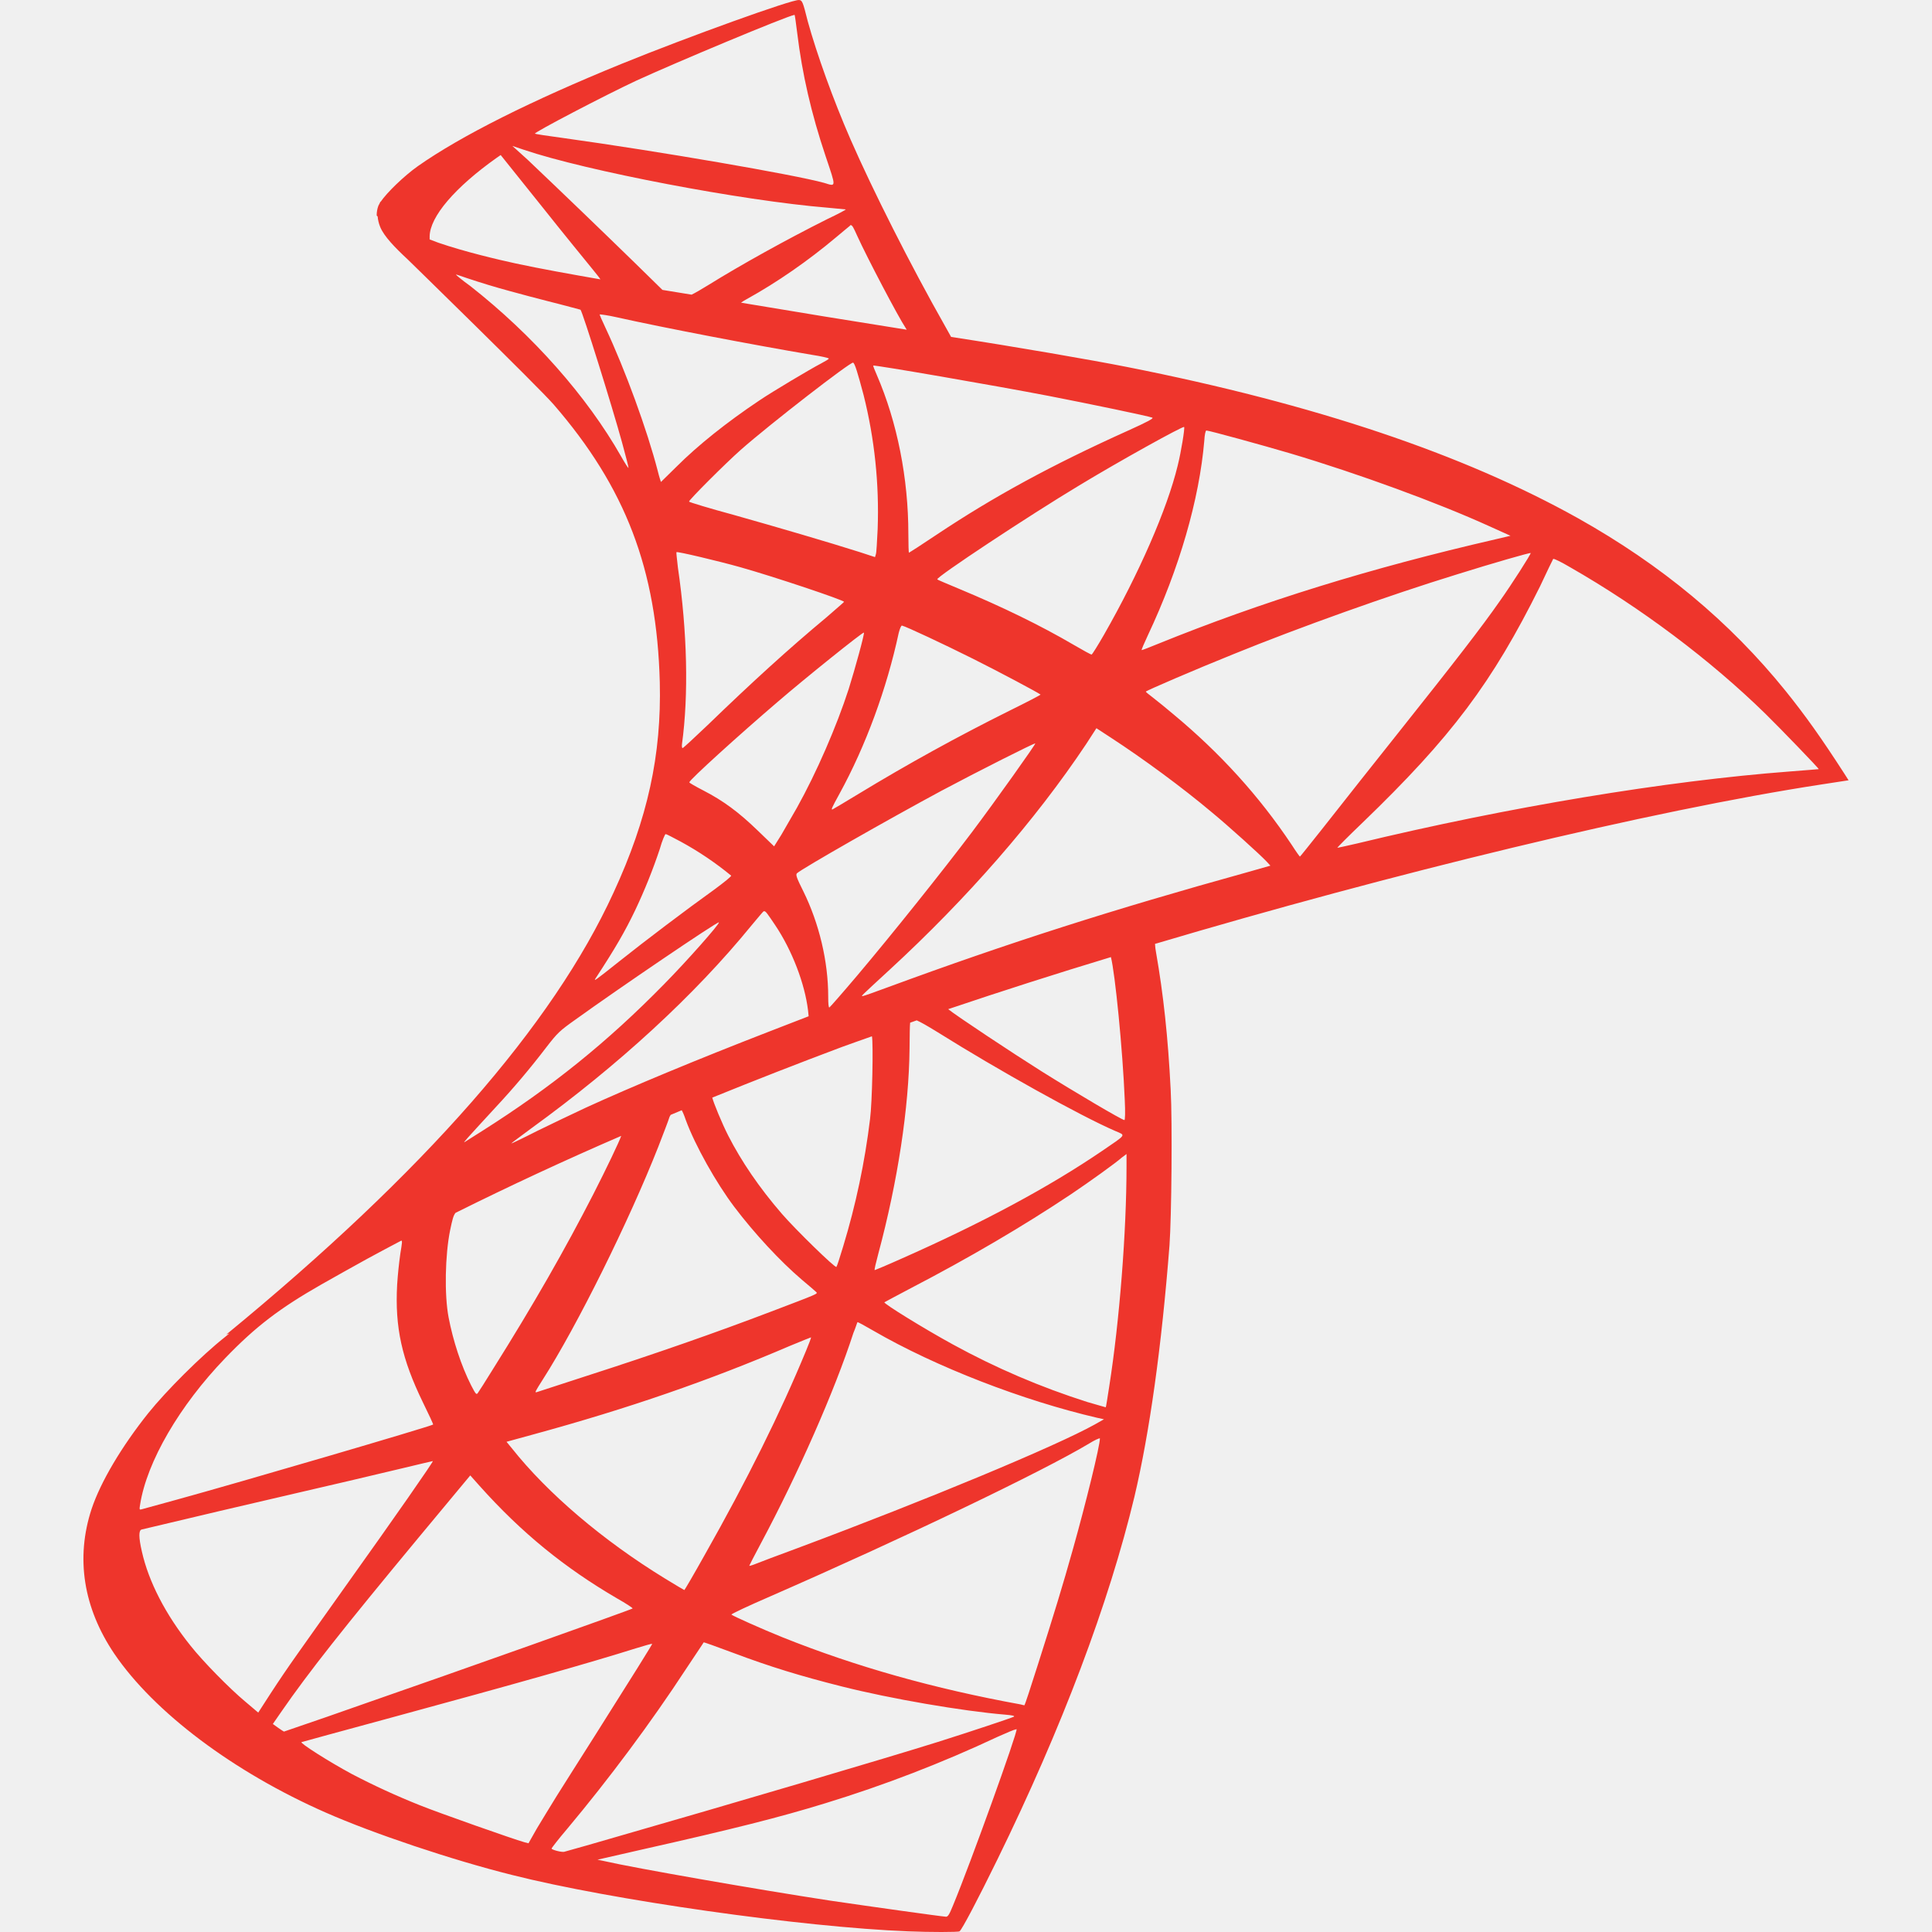
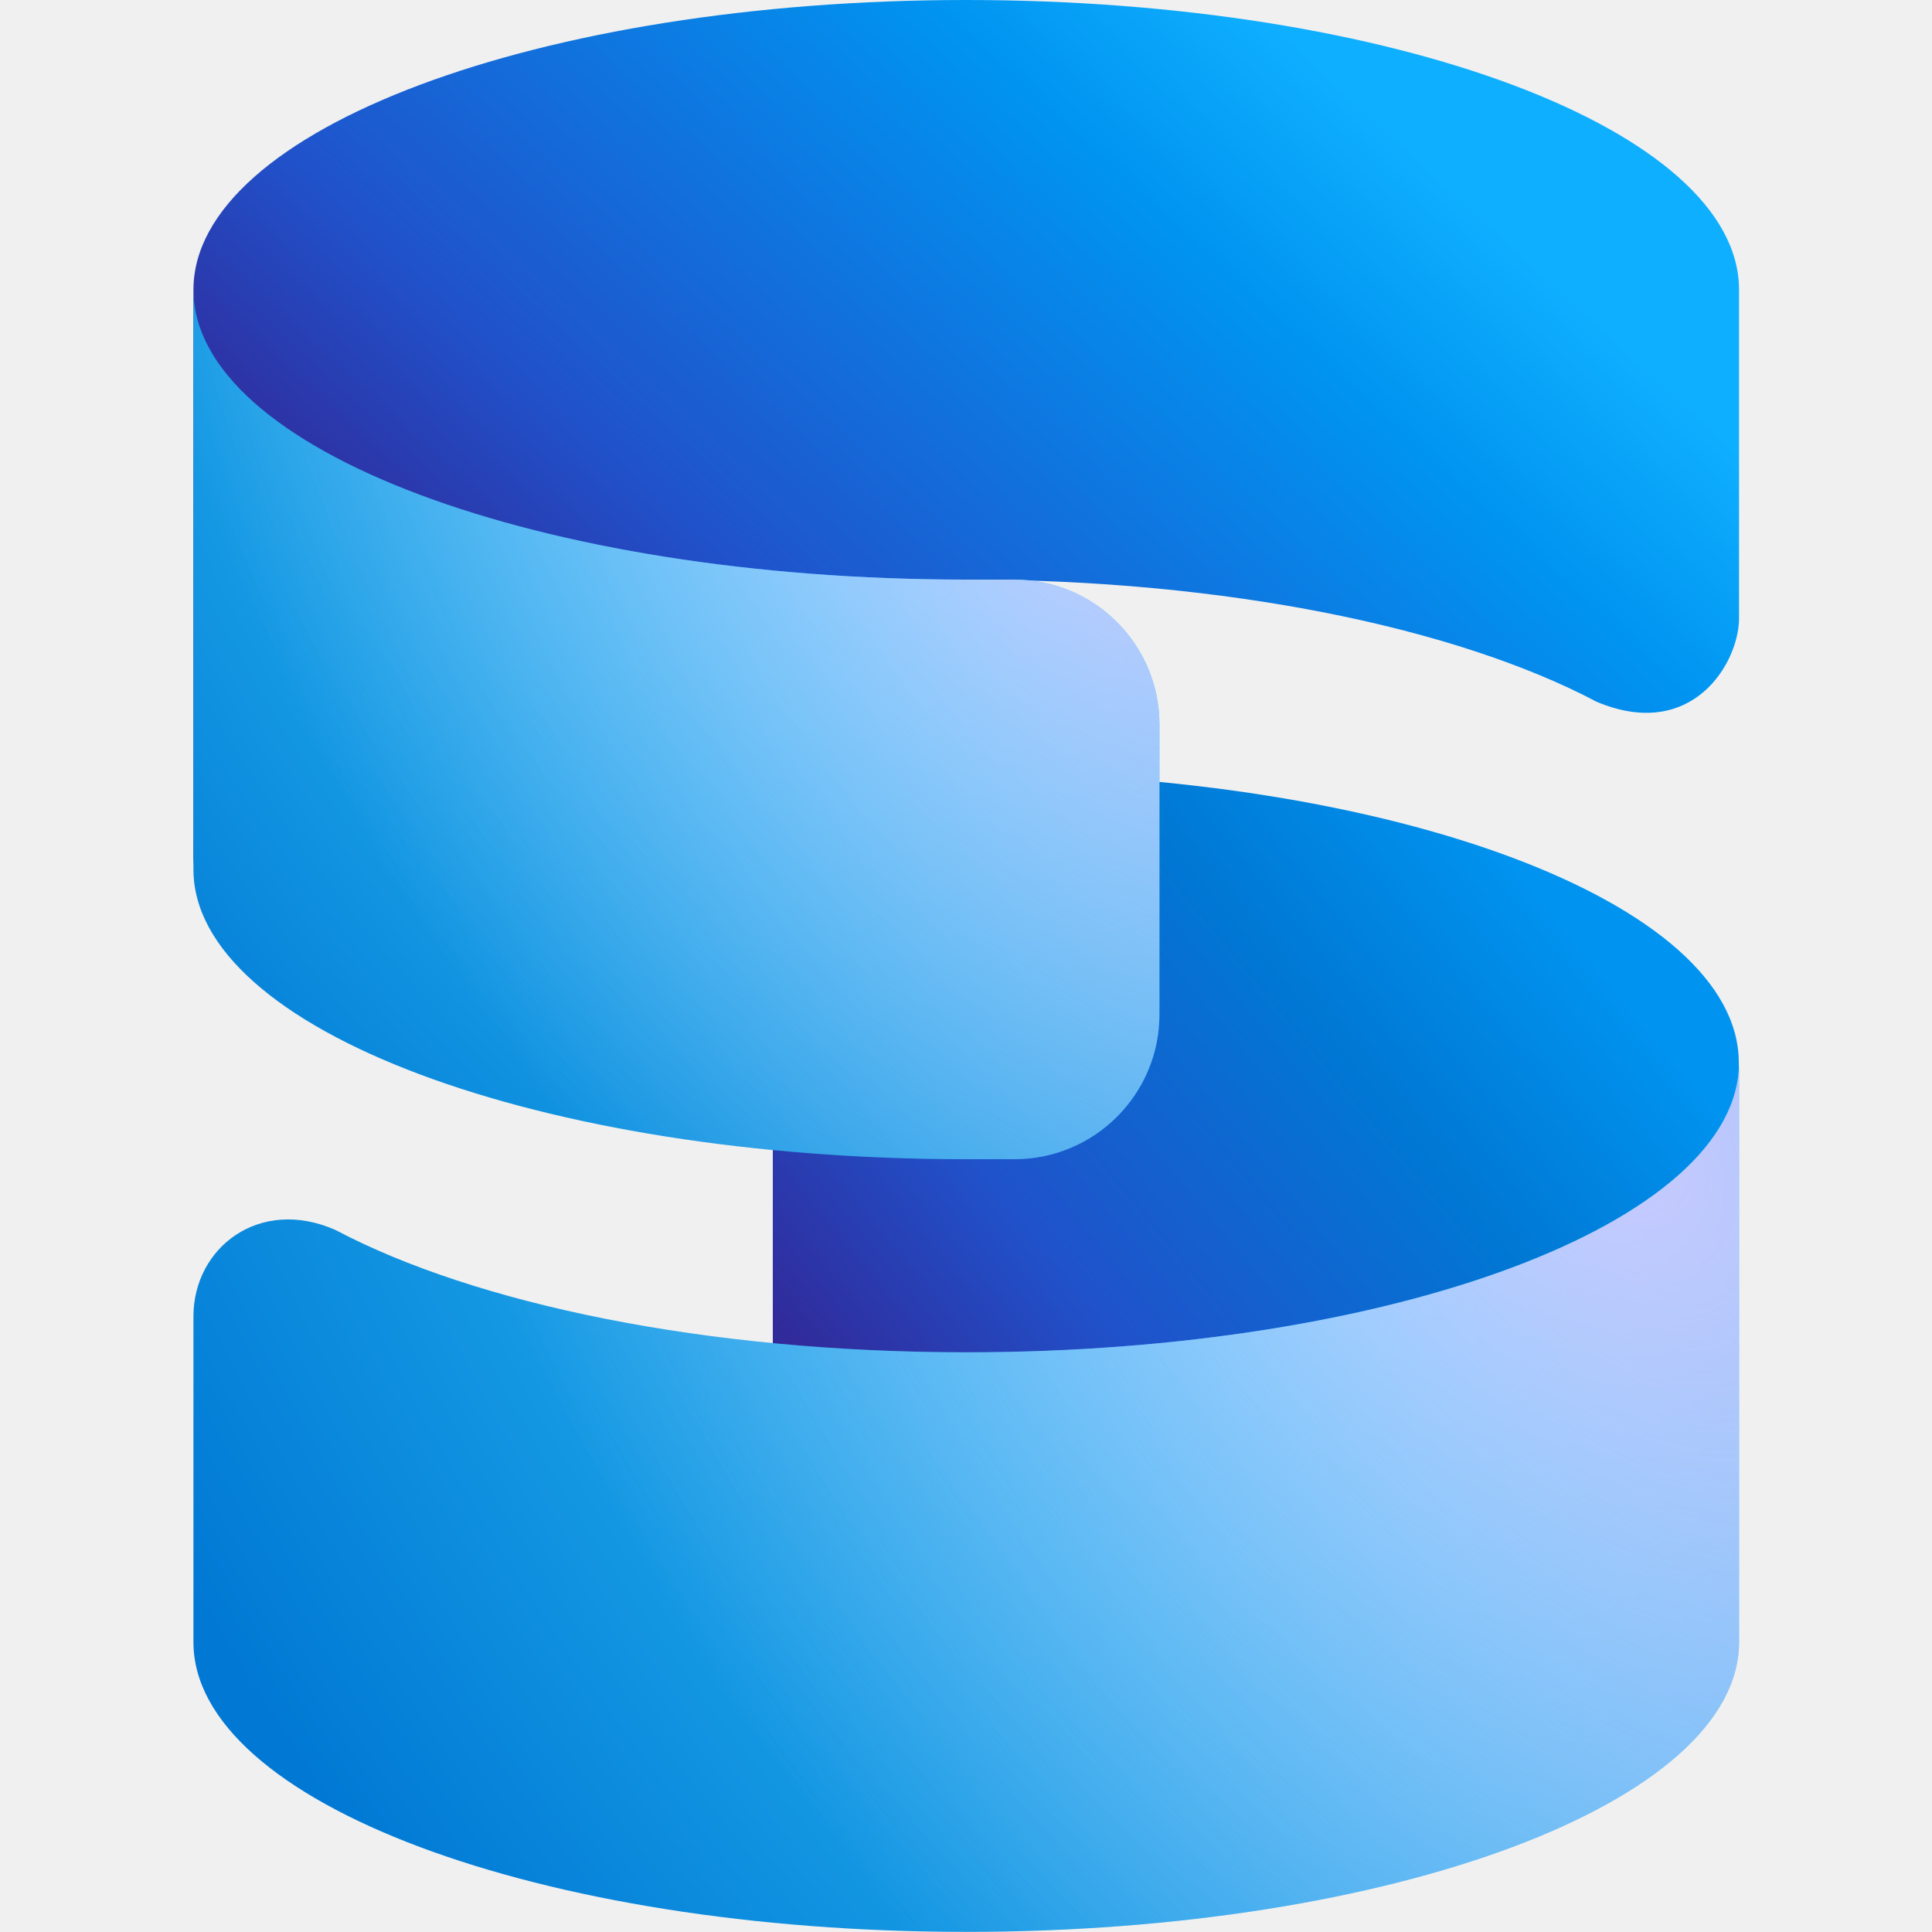
- <svg xmlns="http://www.w3.org/2000/svg" viewBox="0 0 128 128">
-   <path fill="#ee352c" d="M52.935 0v.002c-.426-.058-7.306 2.42-11.742 4.223-5.988 2.44-10.636 4.766-13.504 6.78-.926.657-2.054 1.75-2.475 2.37l-.007-.021a1.424 1.424 0 0 0-.069.148c-.022.04-.052.086-.066.12a1.812 1.812 0 0 0-.115.66l.064.06c.017.207.065.44.168.695.252.62.988 1.376 1.822 2.15 0 0 8.621 8.409 9.668 9.61 4.766 5.503 6.84 10.927 7.034 18.406.117 4.805-.796 9.03-3.063 13.932-4.03 8.796-12.535 18.504-25.652 29.276l.199-.067c-.09.072-.208.174-.295.242-1.57 1.24-3.896 3.565-5.078 5.038-1.764 2.209-3.157 4.553-3.758 6.355-1.066 3.255-.543 6.548 1.51 9.59 2.636 3.875 7.887 7.83 14.01 10.521 3.12 1.377 8.368 3.14 12.322 4.127 6.567 1.667 19.28 3.469 26.273 3.739 1.414.059 3.312.059 3.39 0 .155-.097 1.241-2.168 2.501-4.744 4.3-8.778 7.399-17.013 9.086-24.047 1.007-4.262 1.801-9.94 2.324-16.663.136-1.88.194-8.177.078-10.308-.175-3.487-.483-6.316-.968-9.086a4.17 4.17 0 0 1-.07-.573c15.578-4.628 32.768-8.821 44.187-10.568l1.764-.271-.272-.428c-1.55-2.403-2.615-3.894-3.894-5.483-3.72-4.61-8.233-8.349-13.756-11.449-7.595-4.244-17.419-7.557-29.858-10.018-2.344-.465-7.495-1.357-11.68-1.996l-.39-.699c-2.287-4.03-4.805-9.027-6.278-12.398-1.142-2.616-2.228-5.639-2.828-7.809C53.187.098 53.15.02 52.935 0Zm-.31.988h.02c.018.02.095.564.173 1.203.33 2.712.931 5.328 1.881 8.157.716 2.13.716 2.015-.117 1.763-1.976-.542-10.83-2.072-17.244-2.964-1.027-.135-1.899-.271-1.899-.291-.077-.078 4.63-2.537 6.703-3.506 2.654-1.22 9.94-4.265 10.483-4.362ZM33.947 9.67l.756.252c4.108 1.395 14.434 3.373 20.13 3.838.64.058 1.182.115 1.2.115.02.02-.52.31-1.219.639-2.75 1.376-5.775 3.061-7.867 4.36-.476.296-.912.546-1.127.648a1193.726 1193.726 0 0 1-1.932-.315l-1.824-1.787a803.536 803.536 0 0 0-7.11-6.84zm-.775.602 2.732 3.41c1.492 1.88 3.003 3.72 3.332 4.127.291.359.503.622.543.7-1.935-.337-4.006-.708-5.6-1.052-1.163-.252-3.39-.775-5.134-1.375-.18-.07-.385-.146-.58-.219v-.205c.02-1.3 1.666-3.238 4.455-5.213zm23.173 4.646c.015-.007.03-.006.04.004.077 0 .172.172.404.695.66 1.453 2.715 5.367 3.219 6.123l.064.104a1193.726 1193.726 0 0 1-10.977-1.79 2.86 2.86 0 0 1 .372-.232c2.035-1.124 4.088-2.557 5.91-4.088.445-.368.851-.715.93-.773a.097.097 0 0 1 .038-.043zm-26.138 3.275c.019-.018.329.1.736.235a50.336 50.336 0 0 0 2.81.851 142.909 142.909 0 0 0 2.557.678c1.162.29 2.132.563 2.15.563.137.136 2.094 6.394 2.753 8.797.252.91.446 1.685.427 1.685-.02.02-.234-.31-.486-.756-2.267-3.99-5.851-8.04-9.998-11.297-.542-.387-.95-.736-.95-.756zm9.513 2.618c0 .038 0 .02.02.02.098 0 .524.057 1.047.173 3.293.736 9.203 1.86 12.98 2.5.64.097 1.143.214 1.143.252 0 .04-.23.175-.522.33-.64.33-3.217 1.86-4.07 2.44-2.15 1.435-4.087 2.983-5.482 4.378a79.99 79.99 0 0 1-1.047 1.028s-.115-.33-.213-.737c-.697-2.694-2.15-6.684-3.469-9.494-.213-.445-.387-.852-.387-.89zm16.8 3.215c.115.04.31.699.697 2.152a31.732 31.732 0 0 1 .93 8.873c-.04.814-.079 1.57-.118 1.668l-.057.191-1.007-.33c-2.073-.658-5.444-1.645-8.33-2.459-1.648-.446-2.985-.852-2.985-.89 0-.117 2.403-2.52 3.43-3.43 1.956-1.725 7.264-5.832 7.44-5.775zm1.335.195c.058-.058 8.024 1.316 11.647 2.014 2.694.523 6.607 1.338 6.84 1.435.115.04-.291.269-1.59.852-5.115 2.305-8.914 4.38-12.692 6.898-.988.66-1.822 1.201-1.84 1.201-.02 0-.039-.562-.039-1.24 0-3.681-.734-7.401-2.091-10.54-.136-.31-.254-.601-.235-.62zm20.596 4.068c.058.057-.193 1.629-.426 2.559-.698 2.887-2.576 7.17-4.88 11.2-.409.716-.778 1.297-.817 1.316-.038.02-.558-.273-1.16-.622-2.247-1.318-4.806-2.555-7.596-3.718-.775-.33-1.454-.601-1.473-.641-.136-.115 6.104-4.242 9.397-6.219 2.617-1.589 6.879-3.952 6.955-3.875zm1.475.233c.174 0 3.7.968 5.54 1.511 4.554 1.356 9.784 3.275 13.194 4.825l1.414.638-.986.233c-8.33 1.918-15.463 4.129-22.342 6.918-.562.233-1.066.425-1.104.425-.039 0 .157-.444.409-.986 2.073-4.399 3.408-8.991 3.738-12.906.019-.368.079-.658.137-.658zm-35.11 8.06c.058-.058 2.751.582 4.205.989 2.21.62 6.899 2.19 6.899 2.304 0 .02-.525.466-1.145 1.008-2.538 2.112-4.98 4.341-7.906 7.17-.871.833-1.606 1.51-1.645 1.51-.04 0-.059-.115-.04-.27.445-3.255.35-7.44-.27-11.683-.06-.543-.117-1.009-.098-1.028zm56.596.059c.038.039-1.24 2.052-2.055 3.195-1.162 1.667-2.867 3.877-6.722 8.72a1289.46 1289.46 0 0 0-5.076 6.413c-.775.969-1.415 1.783-1.436 1.783-.018 0-.27-.35-.541-.775-2.17-3.256-4.767-6.103-7.848-8.66a44.534 44.534 0 0 0-1.431-1.164c-.214-.155-.39-.31-.39-.33 0-.057 3.294-1.472 5.794-2.479 4.38-1.783 10.345-3.913 14.822-5.29 2.344-.735 4.844-1.452 4.883-1.413zm1.492.387c.077-.02.543.214 1.104.543 4.709 2.693 9.32 6.162 12.963 9.726 1.027 1.008 3.564 3.641 3.525 3.66 0 0-.891.08-1.937.157-8.157.62-18.6 2.343-28.635 4.765-.68.155-1.28.291-1.319.291-.038 0 .716-.756 1.666-1.666 5.89-5.677 8.583-9.261 11.76-15.656.446-.948.834-1.762.873-1.82zm-43.148 4.418c.27.058 2.788 1.239 4.687 2.189 1.744.871 4.361 2.266 4.496 2.383.02.019-.91.503-2.054 1.066a135.033 135.033 0 0 0-10.018 5.522c-.93.562-1.704 1.027-1.723 1.027-.078 0-.058-.078.465-1.027 1.744-3.177 3.14-6.975 3.934-10.676.077-.29.155-.484.213-.484zm-2.52.464c.058.058-.6 2.442-1.008 3.74-.795 2.46-2.131 5.54-3.43 7.866-.31.542-.775 1.338-1.027 1.783l-.484.774-1.084-1.045c-1.26-1.22-2.287-1.978-3.604-2.657-.524-.27-.93-.502-.93-.54 0-.156 3.314-3.159 5.852-5.329 1.82-1.57 5.657-4.65 5.715-4.592zm15.404 6.336.95.62c2.17 1.414 4.726 3.295 6.683 4.94 1.104.91 3.235 2.83 3.662 3.294l.233.252-1.57.447c-8.874 2.46-15.733 4.649-23.735 7.594-.892.33-1.647.6-1.705.6-.116 0-.213.096 1.783-1.745 5.115-4.707 9.65-9.898 13.022-14.955zm-4.05 1.008c.04.04-2.614 3.777-4.203 5.889-1.9 2.519-5.272 6.743-7.598 9.494-.968 1.144-1.8 2.092-1.84 2.111-.058.02-.078-.27-.078-.716 0-2.344-.599-4.844-1.645-6.975-.446-.891-.523-1.104-.425-1.201.368-.33 6.004-3.545 9.568-5.463 2.404-1.28 6.163-3.177 6.22-3.139zM44.1 55.26c.057 0 .502.233 1.007.504a21.28 21.28 0 0 1 3.332 2.248c.04.038-.464.446-1.123.93-1.84 1.317-4.63 3.43-6.258 4.728-1.705 1.356-1.763 1.394-1.57 1.104 1.28-1.957 1.92-3.062 2.598-4.477a36.066 36.066 0 0 0 1.627-4.05c.155-.56.347-.987.386-.987zm6.53 5.113c.097-.018.213.157.735.932 1.104 1.647 1.957 3.857 2.17 5.639l.039.386-2.654 1.028c-4.747 1.84-9.126 3.662-12.09 5.02a217.067 217.067 0 0 0-3.237 1.548c-.95.484-1.724.853-1.724.834 0-.02.6-.465 1.336-1.008 5.794-4.204 10.813-8.816 14.572-13.427.407-.484.775-.93.813-.95zm-3.003.737v.002c.078.077-2.132 2.576-3.643 4.107-3.74 3.816-7.441 6.801-12.033 9.707-.582.368-1.104.697-1.162.735-.135.078.038-.116 2.054-2.305a52.694 52.694 0 0 0 3.352-3.97c.736-.95.871-1.086 1.937-1.84 2.85-2.056 9.418-6.513 9.495-6.436zm25.974 2.3c.274 1.057.78 6.126.918 9.481.04.795.019 1.318-.021 1.318-.154 0-3.273-1.84-5.5-3.236-1.93-1.215-5.579-3.634-6.18-4.113a358.495 358.495 0 0 1 10.783-3.45zm-12.867 4.192c.254.11.635.32 1.404.795 3.991 2.5 9.418 5.522 11.743 6.53.716.31.793.193-.854 1.318-3.526 2.402-7.924 4.765-13.31 7.148-.95.426-1.745.756-1.764.756-.04 0 .077-.486.232-1.067 1.297-4.825 2.036-9.705 2.075-13.619.01-.977.014-1.46.039-1.707l.435-.154zm-2.965 1.055c.094.476.021 4.368-.127 5.494a49.361 49.361 0 0 1-1.78 8.428c-.214.717-.41 1.319-.448 1.357-.078.097-2.732-2.5-3.604-3.508-1.51-1.744-2.692-3.486-3.564-5.191-.404-.79-.987-2.205-1.055-2.518a345.346 345.346 0 0 1 8.592-3.355c.617-.232 1.343-.473 1.986-.707zm-12.603 4.9c.047.069.163.327.271.652.62 1.685 2.013 4.165 3.215 5.754 1.318 1.744 3.043 3.605 4.477 4.825.465.387.89.756.949.814.116.117.155.097-3.004 1.299-3.66 1.395-7.652 2.79-12.225 4.262a609.84 609.84 0 0 0-3.275 1.066c-.175.058-.114-.04.389-.834 2.267-3.544 5.714-10.5 7.652-15.422.33-.853.659-1.706.717-1.9.027-.095.066-.15.103-.211l.73-.305zm-4.01 1.7c-.132.39-.973 2.151-1.842 3.853-1.88 3.663-3.933 7.267-6.684 11.646-.466.755-.91 1.453-.97 1.53-.096.136-.135.098-.446-.502-.659-1.3-1.2-2.965-1.492-4.496-.29-1.511-.232-4.146.098-5.774.15-.717.216-.987.36-1.16a225.041 225.041 0 0 1 10.976-5.098zm33.479 1.2v.813c0 4.321-.465 10.25-1.143 14.57-.116.756-.213 1.377-.232 1.397 0 0-.563-.156-1.221-.35a49.985 49.985 0 0 1-8.912-3.816c-1.88-1.027-4.61-2.714-4.533-2.791.019-.02.832-.445 1.78-.95 3.799-1.975 7.441-4.107 10.6-6.22 1.182-.794 2.963-2.071 3.35-2.42zm-48.048 5.737c.074.004.052.163-.062.851a27.507 27.507 0 0 0-.213 2.07c-.155 2.83.31 4.925 1.705 7.792.388.794.698 1.453.678 1.472-.135.117-12.962 3.875-16.992 4.979-1.201.33-2.247.62-2.325.639-.136.04-.155.021-.097-.309.446-2.848 2.617-6.568 5.64-9.707 2.014-2.093 3.622-3.314 6.373-4.883.921-.524 2.066-1.163 3.057-1.71.737-.401 1.484-.799 2.236-1.194zm30.221 5.404h.002c.02-.02.483.232 1.045.56 4.147 2.404 9.921 4.633 14.842 5.776l.445.096-.619.35c-2.576 1.433-11.045 4.96-19.705 8.195-1.26.465-2.498.93-2.73 1.027-.233.097-.448.155-.448.135 0-.02.35-.698.795-1.531 2.422-4.534 4.863-10.055 6.104-13.891.155-.368.25-.697.27-.717zm-3.08 1.006h.002c.02.02-.136.428-.33.893-1.686 4.088-3.895 8.545-6.724 13.543-.716 1.28-1.317 2.306-1.336 2.306-.02 0-.601-.35-1.3-.775-4.106-2.52-7.75-5.62-10.132-8.623l-.35-.426 1.764-.484c6.316-1.724 11.684-3.584 17.012-5.87.756-.31 1.375-.564 1.394-.564zm19.143 6.686c.02.446-.967 4.437-1.781 7.324-.678 2.422-1.26 4.32-2.327 7.672-.464 1.474-.87 2.693-.89 2.693-.02 0-.135-.018-.252-.056-5.754-1.047-10.908-2.501-15.752-4.438-1.356-.543-3.293-1.415-3.41-1.512-.038-.039 1.124-.581 2.597-1.22 8.816-3.856 17.96-8.235 21.1-10.114.368-.233.657-.35.715-.35zM28.677 96.8c.04.04-2.423 3.585-5.87 8.41-1.203 1.686-2.597 3.661-3.12 4.397a77.468 77.468 0 0 0-1.764 2.596l-.814 1.261-.871-.738c-1.027-.853-2.809-2.673-3.604-3.68-1.666-2.073-2.791-4.264-3.236-6.26-.214-.93-.214-1.394-.02-1.45a1459.308 1459.308 0 0 1 10.31-2.424 861.655 861.655 0 0 0 6.935-1.627c1.124-.271 2.035-.485 2.054-.485zm2.479.95.621.697c2.79 3.12 5.637 5.425 9.086 7.44.62.35 1.086.659 1.047.679-.135.096-11.974 4.3-17.457 6.2a462.503 462.503 0 0 1-5.639 1.956c-.019 0-.194-.117-.387-.252l-.35-.252.563-.814c1.82-2.635 4.107-5.521 9.086-11.528zm15.463 11.062c.019-.02.87.29 1.918.68 2.519.949 4.513 1.55 7.187 2.228 3.294.833 8.061 1.646 10.872 1.88.426.037.657.076.58.134-.136.077-2.985 1.028-5.077 1.686-3.333 1.047-13.504 4.05-21.797 6.433a218.736 218.736 0 0 1-2.925.834c-.194.038-.834-.138-.834-.215 0-.038.465-.638 1.027-1.297 2.79-3.333 5.561-7.054 7.867-10.58.64-.969 1.182-1.764 1.182-1.783zm-3.412.098h.002c.019.02-1.357 2.227-3.76 6.025-1.026 1.608-2.17 3.432-2.576 4.07-.388.62-.971 1.59-1.3 2.131l-.56.987-.29-.076c-.699-.195-5.601-1.919-6.9-2.442a48.226 48.226 0 0 1-4.513-2.072c-1.55-.834-3.487-2.074-3.332-2.113.038-.02 2.692-.736 5.889-1.608 8.485-2.306 13.194-3.642 16.275-4.611.562-.175 1.046-.311 1.065-.291zm24.123 5.656h.021c.077.195-3.063 8.913-4.207 11.664-.25.62-.348.776-.484.756-.33-.02-4.881-.657-7.652-1.064-4.824-.736-12.925-2.15-14.958-2.616l-.464-.097 2.886-.659c6.2-1.395 9.184-2.15 12.207-3.08a86.251 86.251 0 0 0 11.413-4.4c.6-.27 1.102-.483 1.238-.502z" />
+ <svg xmlns="http://www.w3.org/2000/svg" width="16" height="16" viewBox="0 0 16 16" fill="none">
+   <g clip-path="url(#clip0_6680_19785)">
+     <mask id="mask0_6680_19785" style="mask-type:luminance" maskUnits="userSpaceOnUse" x="0" y="0" width="16" height="16">
+       <path d="M16 0H0V16H16V0Z" fill="white" />
+     </mask>
+     <g mask="url(#mask0_6680_19785)">
+       <path d="M8 11.2C11.535 11.2 14.4 12.275 14.4 13.6V8.8C14.4 7.475 11.535 6.4 8 6.4H6.4V11.2H8Z" fill="url(#paint0_linear_6680_19785)" />
+       <path d="M14.402 8.799C14.402 10.124 11.536 11.199 8.002 11.199C5.846 11.199 3.939 10.799 2.78 10.187C2.152 9.908 1.602 10.33 1.602 10.902V13.599C1.602 14.924 4.467 15.999 8.002 15.999C11.536 15.999 14.402 14.924 14.402 13.599V8.799Z" fill="url(#paint1_radial_6680_19785)" />
+       <path d="M14.402 8.799C14.402 10.124 11.536 11.199 8.002 11.199C5.846 11.199 3.939 10.799 2.78 10.187C2.152 9.908 1.602 10.33 1.602 10.902V13.599C1.602 14.924 4.467 15.999 8.002 15.999C11.536 15.999 14.402 14.924 14.402 13.599V8.799Z" fill="url(#paint2_radial_6680_19785)" />
+       <path d="M8.002 0C11.536 0 14.402 1.075 14.402 2.4V5.119C14.402 5.491 14.014 6.144 13.223 5.812C12.063 5.199 10.157 4.8 8.002 4.8C4.467 4.8 1.602 5.875 1.602 7.2V2.4C1.602 1.075 4.467 0 8.002 0Z" fill="url(#paint3_linear_6680_19785)" />
+       <path d="M8.002 4.8C4.467 4.8 1.602 3.726 1.602 2.4V7.2C1.602 8.526 4.467 9.6 8.002 9.6H8.402C9.064 9.6 9.602 9.063 9.602 8.4V6C9.602 5.338 9.064 4.8 8.402 4.8H8.002Z" fill="url(#paint4_radial_6680_19785)" />
+       <path d="M8.002 4.8C4.467 4.8 1.602 3.726 1.602 2.4V7.2C1.602 8.526 4.467 9.6 8.002 9.6H8.402C9.064 9.6 9.602 9.063 9.602 8.4V6C9.602 5.338 9.064 4.8 8.402 4.8H8.002Z" fill="url(#paint5_radial_6680_19785)" />
+     </g>
+   </g>
+   <defs>
+     <linearGradient id="paint0_linear_6680_19785" x1="12" y1="6.4" x2="5.312" y2="11.94" gradientUnits="userSpaceOnUse">
+       <stop stop-color="#0094F0" />
+       <stop offset="0.243" stop-color="#0078D4" />
+       <stop offset="0.584" stop-color="#2052CB" />
+       <stop offset="0.831" stop-color="#312A9A" />
+     </linearGradient>
+     <radialGradient id="paint1_radial_6680_19785" cx="0" cy="0" r="1" gradientUnits="userSpaceOnUse" gradientTransform="translate(11.2015 9.84886) rotate(143.591) scale(9.94036 17.6717)">
+       <stop stop-color="#3BD5FF" />
+       <stop offset="1" stop-color="#0078D4" />
+     </radialGradient>
+     <radialGradient id="paint2_radial_6680_19785" cx="0" cy="0" r="1" gradientUnits="userSpaceOnUse" gradientTransform="translate(13.2015 9.19881) rotate(146.31) scale(8.65332 14.5987)">
+       <stop stop-color="#DECBFF" stop-opacity="0.9" />
+       <stop offset="1" stop-color="#DECBFF" stop-opacity="0" />
+     </radialGradient>
+     <linearGradient id="paint3_linear_6680_19785" x1="10.802" y1="0.4" x2="3.225" y2="8.65" gradientUnits="userSpaceOnUse">
+       <stop stop-color="#0FAFFF" />
+       <stop offset="0.163" stop-color="#0094F0" />
+       <stop offset="0.564" stop-color="#2052CB" />
+       <stop offset="0.764" stop-color="#312A9A" />
+     </linearGradient>
+     <radialGradient id="paint4_radial_6680_19785" cx="0" cy="0" r="1" gradientUnits="userSpaceOnUse" gradientTransform="translate(7.89122 4.05004) rotate(137.53) scale(8.22021 12.8039)">
+       <stop stop-color="#3BD5FF" />
+       <stop offset="1" stop-color="#0078D4" />
+     </radialGradient>
+     <radialGradient id="paint5_radial_6680_19785" cx="0" cy="0" r="1" gradientUnits="userSpaceOnUse" gradientTransform="translate(9.20157 3.60039) rotate(149.036) scale(6.99715 11.2002)">
+       <stop stop-color="#DECBFF" stop-opacity="0.9" />
+       <stop offset="1" stop-color="#D1D1FF" stop-opacity="0" />
+     </radialGradient>
+     <clipPath id="clip0_6680_19785">
+       <rect width="16" height="16" fill="white" />
+     </clipPath>
+   </defs>
</svg>
